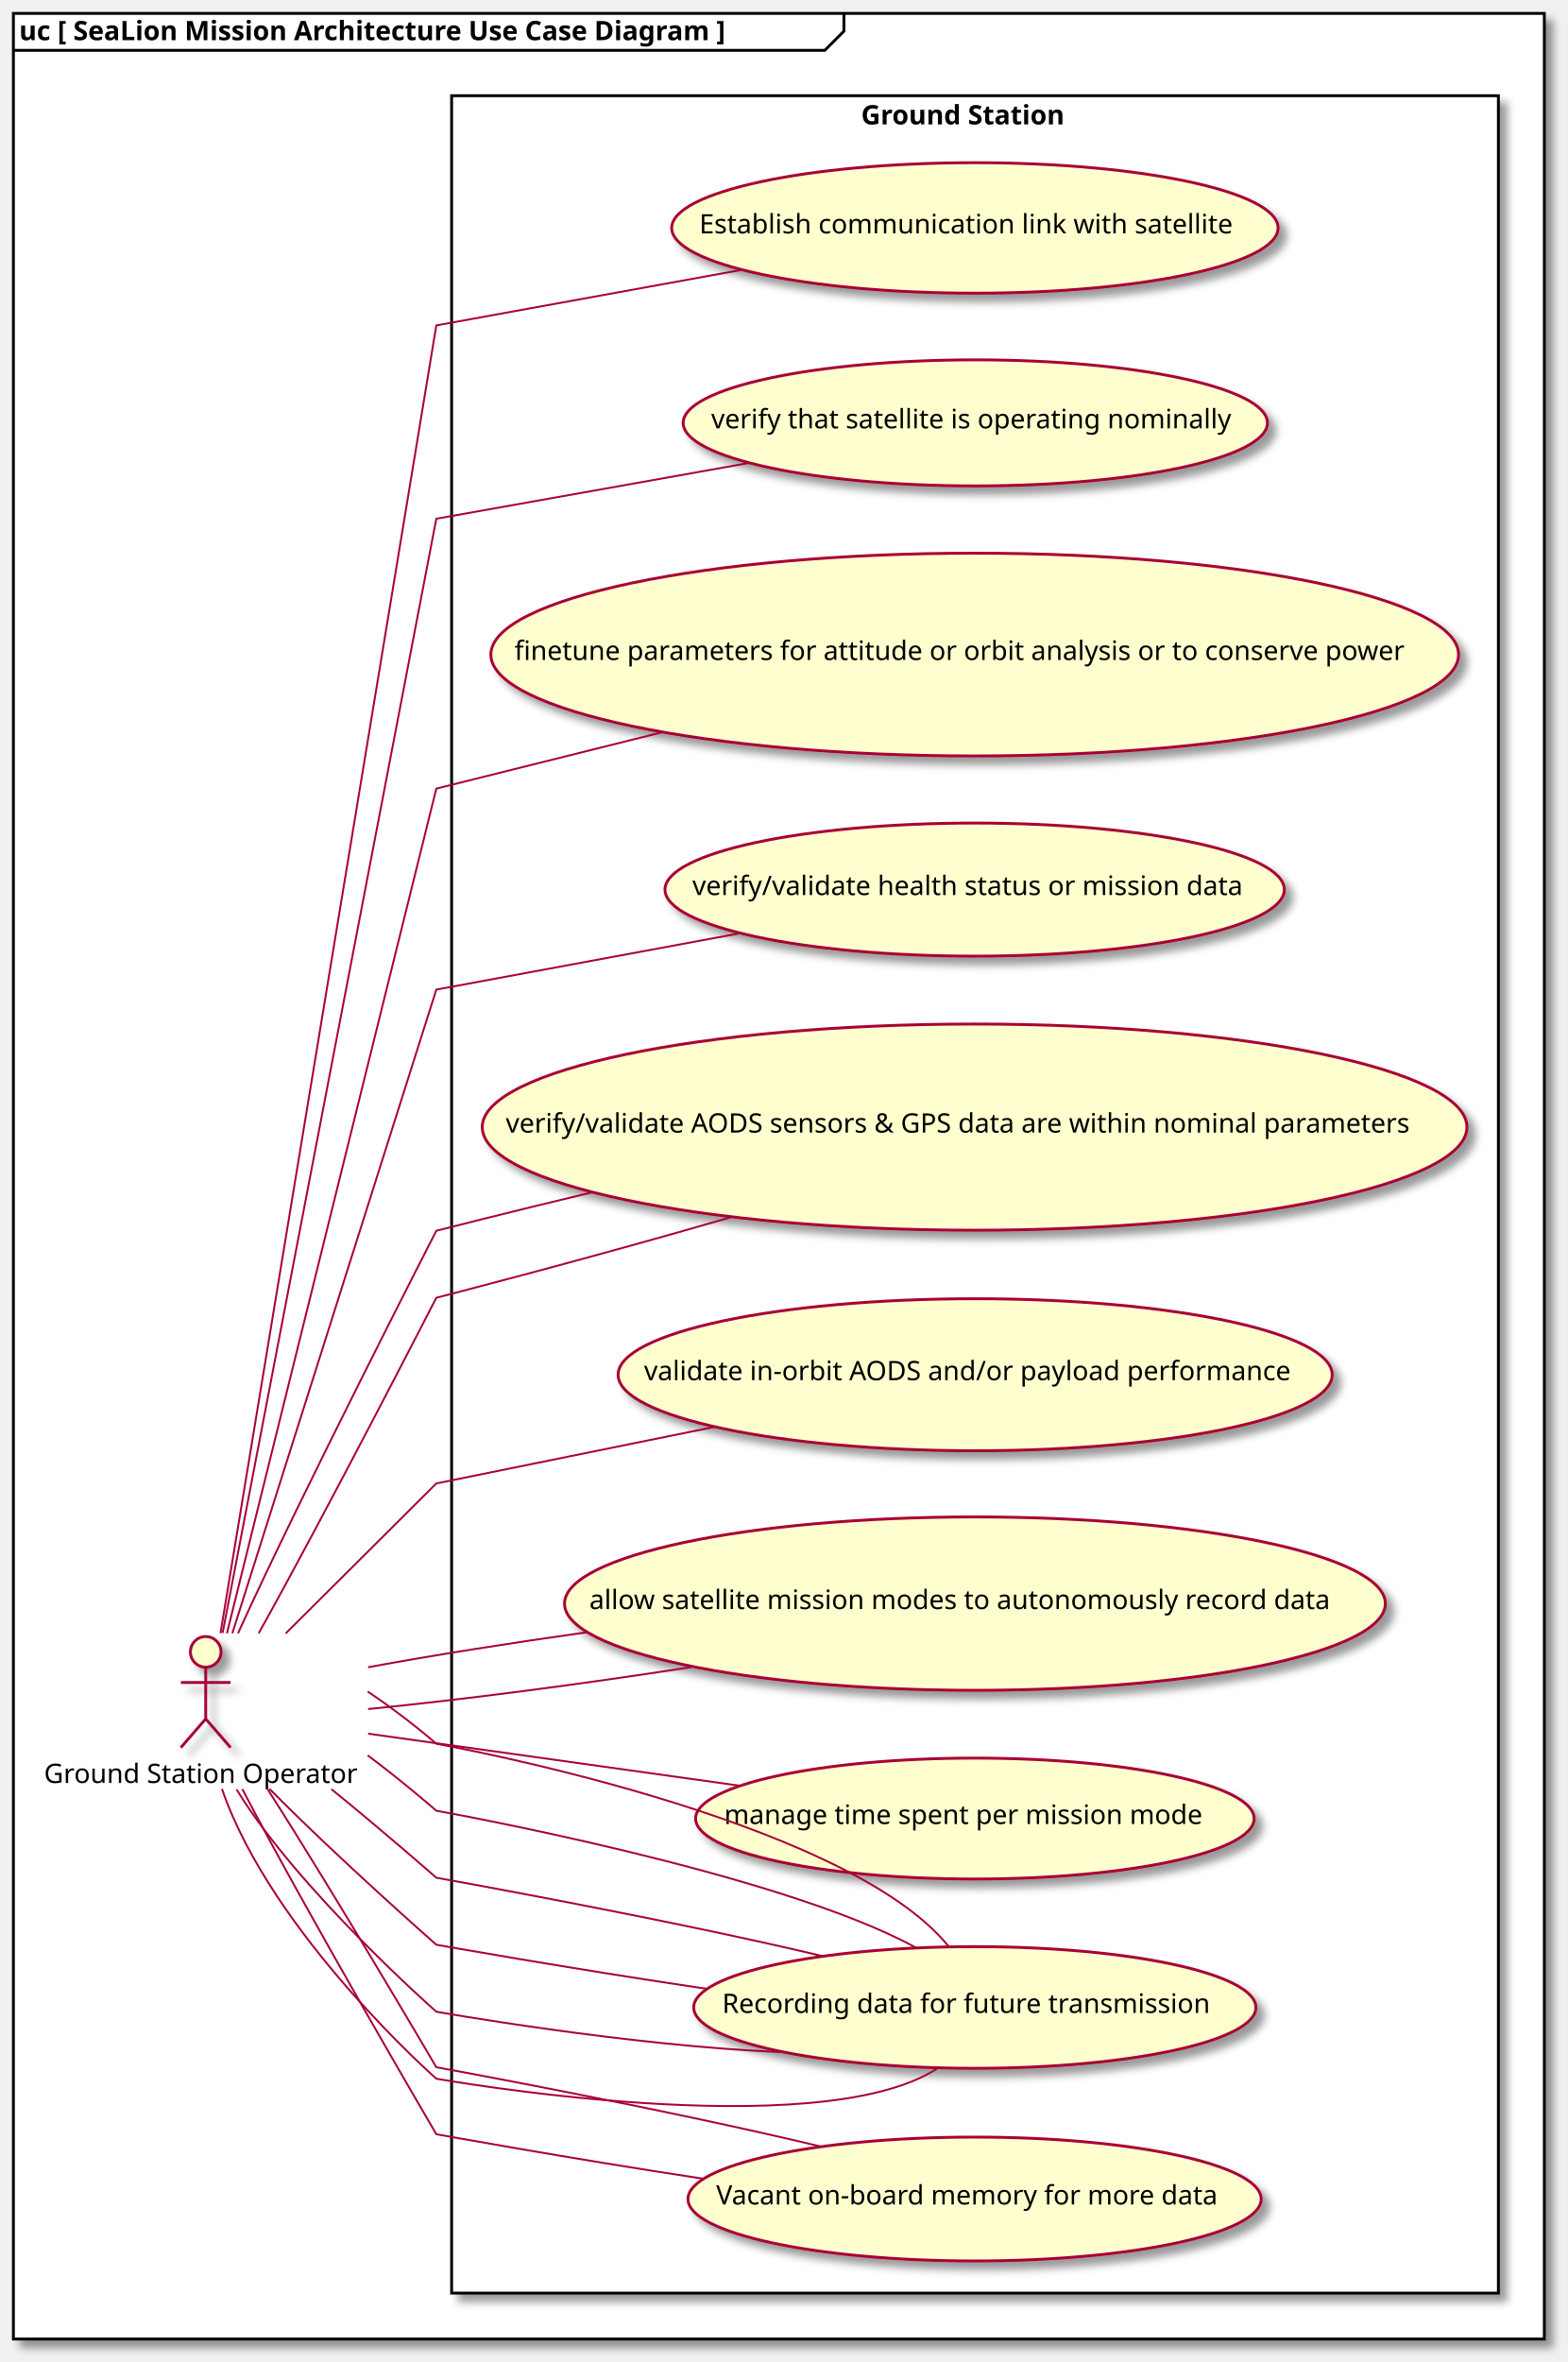
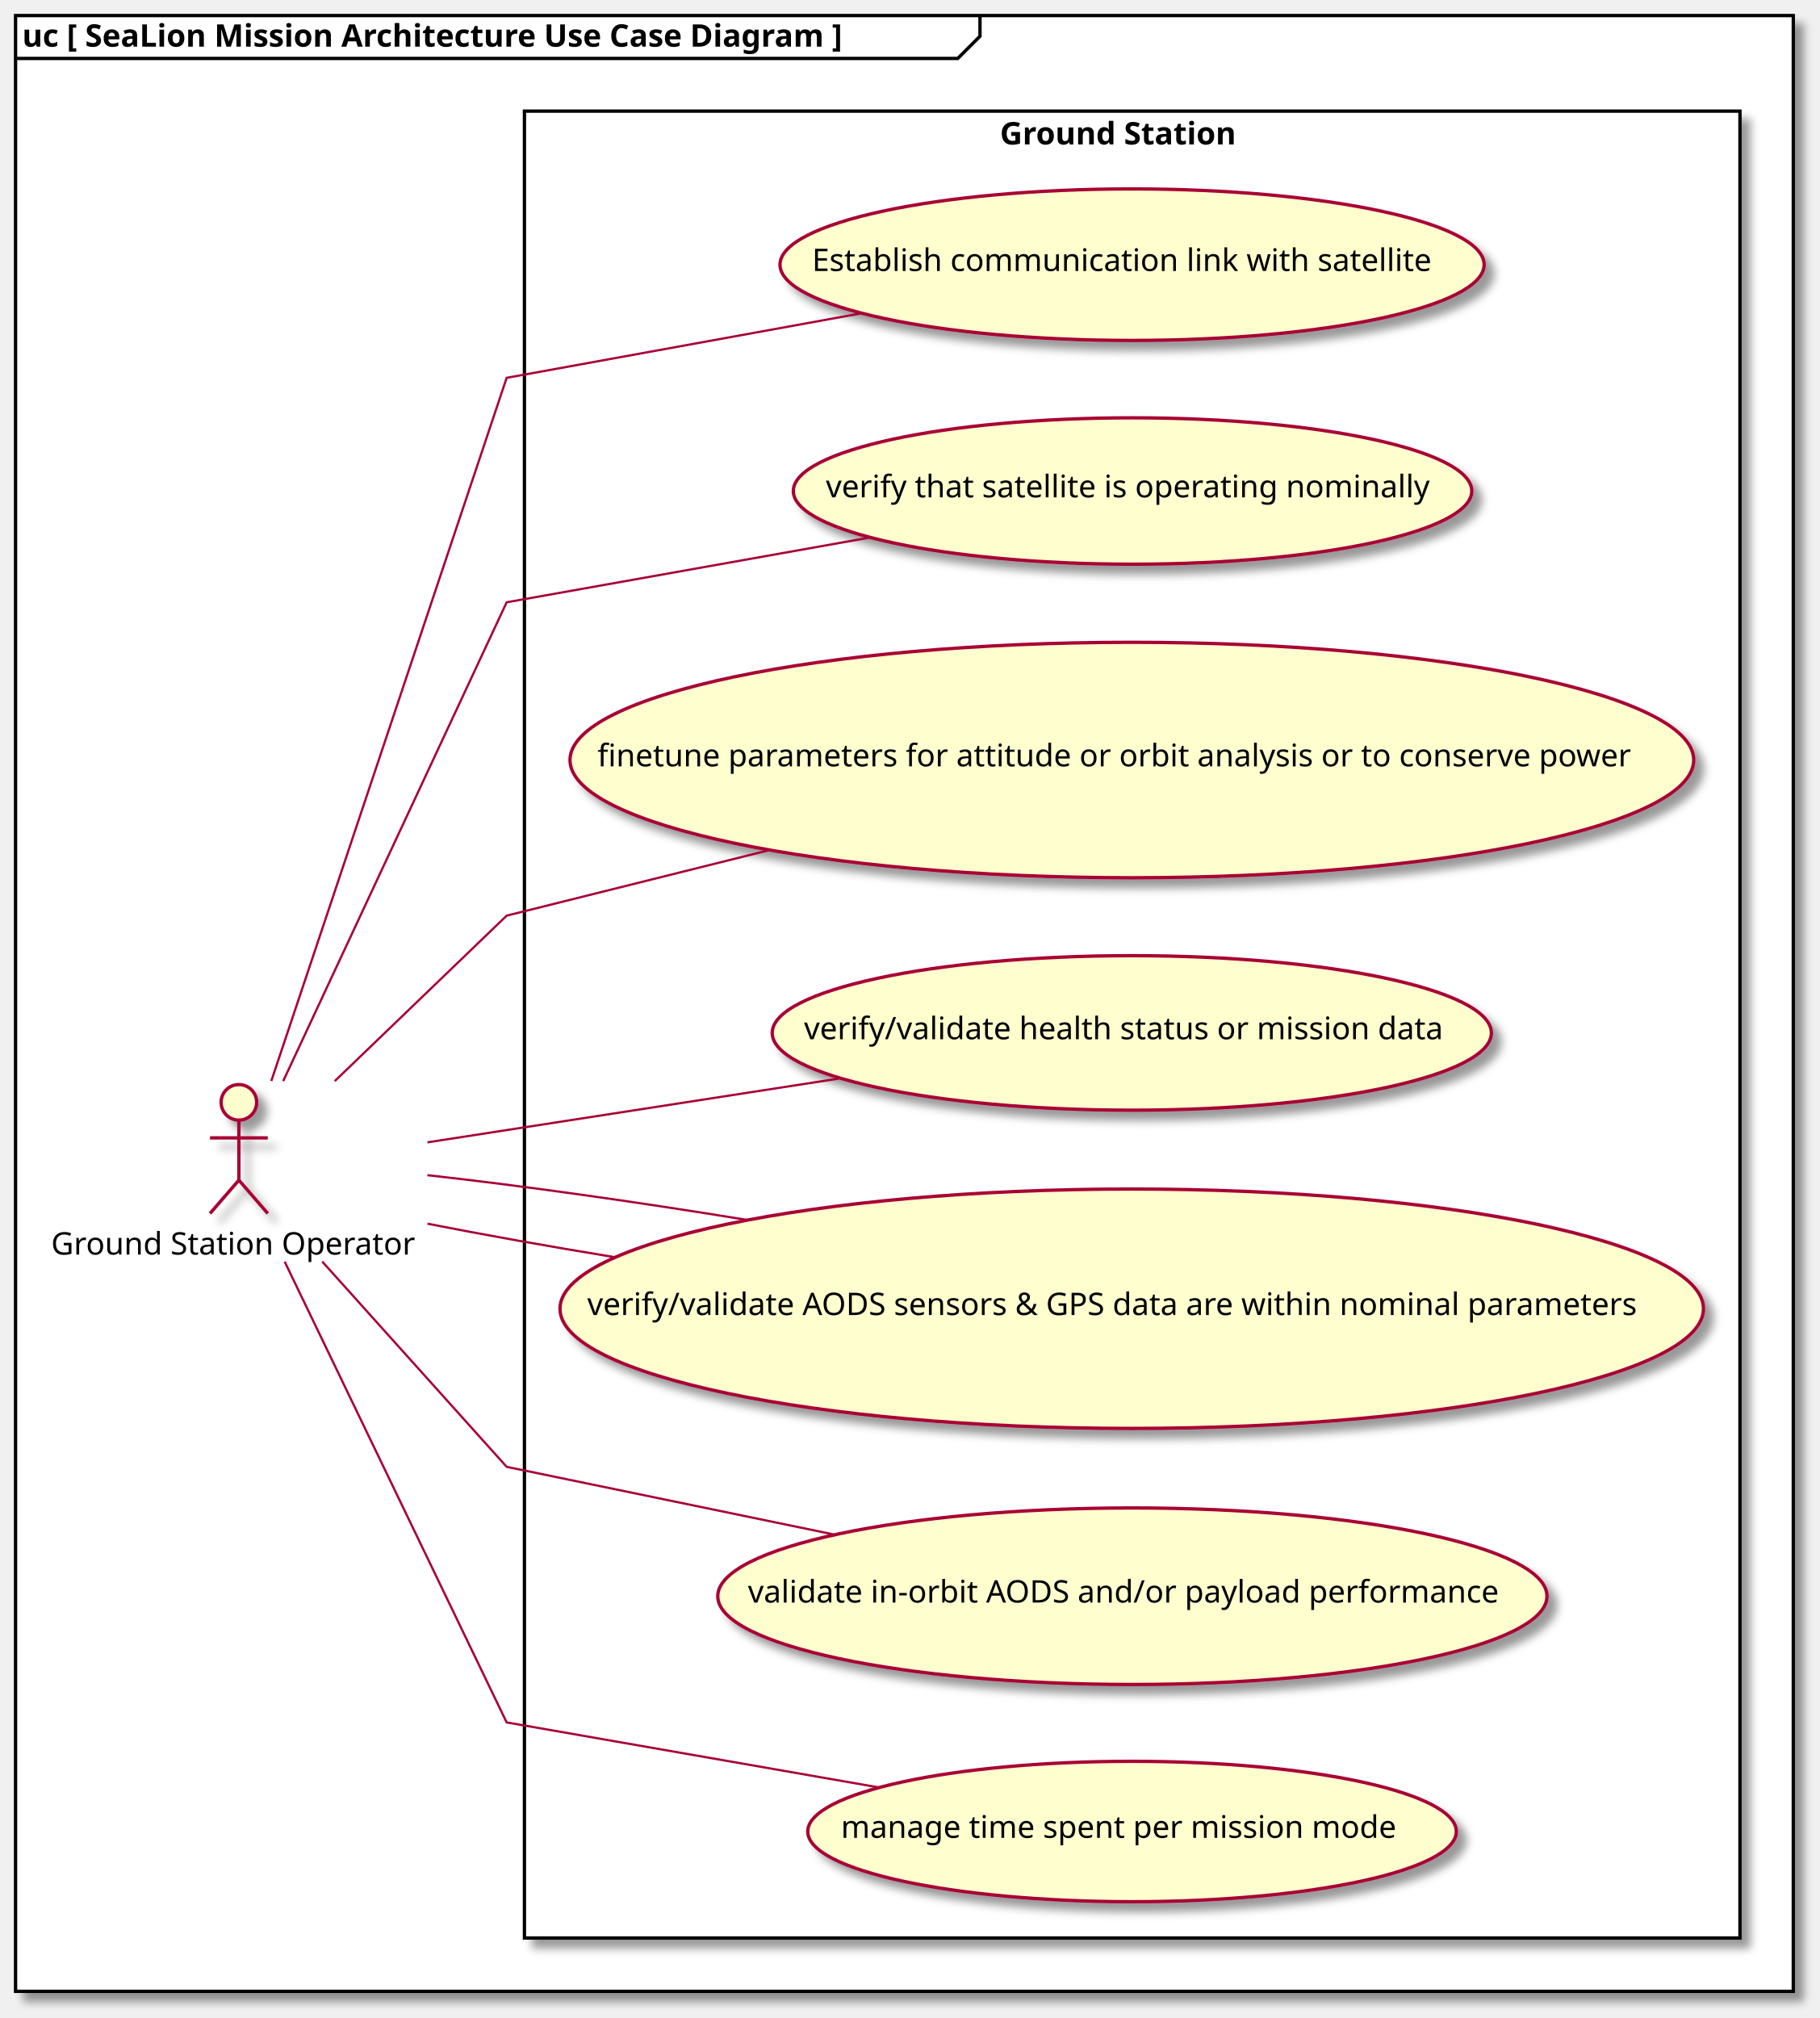
- <svg xmlns="http://www.w3.org/2000/svg" contentScriptType="application/ecmascript" contentStyleType="text/css" height="1234px" preserveAspectRatio="none" style="width:819px;height:1234px;background:#FFFFFF;" version="1.1" viewBox="0 0 819 1234" width="819px" zoomAndPan="magnify">
+ <svg xmlns="http://www.w3.org/2000/svg" contentScriptType="application/ecmascript" contentStyleType="text/css" height="908px" preserveAspectRatio="none" style="width:819px;height:908px;background:#FFFFFF;" version="1.1" viewBox="0 0 819 908" width="819px" zoomAndPan="magnify">
  <defs>
-     <filter height="300%" id="fpjmgc9o3fkv3" width="300%" x="-1" y="-1">
+     <filter height="300%" id="f1wmzh7elexxqt" width="300%" x="-1" y="-1">
      <feGaussianBlur result="blurOut" stdDeviation="2.0" />
      <feColorMatrix in="blurOut" result="blurOut2" type="matrix" values="0 0 0 0 0 0 0 0 0 0 0 0 0 0 0 0 0 0 .4 0" />
      <feOffset dx="4.0" dy="4.0" in="blurOut2" result="blurOut3" />
      <feBlend in="SourceGraphic" in2="blurOut3" mode="normal" />
    </filter>
  </defs>
  <g>
-     <rect fill="#FFFFFF" filter="url(#fpjmgc9o3fkv3)" height="1215" style="stroke:#000000;stroke-width:1.5;" width="800" x="7" y="7" />
+     <rect fill="#FFFFFF" filter="url(#f1wmzh7elexxqt)" height="889" style="stroke:#000000;stroke-width:1.5;" width="800" x="7" y="7" />
    <path d="M441,7 L441,16.297 L431,26.297 L7,26.297 " fill="none" style="stroke:#000000;stroke-width:1.5;" />
    <text fill="#000000" font-family="sans-serif" font-size="14" font-weight="bold" lengthAdjust="spacing" textLength="424" x="10" y="20.995">uc [ SeaLion Mission Architecture Use Case Diagram ]</text>
-     <rect fill="#FFFFFF" filter="url(#fpjmgc9o3fkv3)" height="1148" style="stroke:#000000;stroke-width:1.5;" width="547" x="236" y="50" />
+     <rect fill="#FFFFFF" filter="url(#f1wmzh7elexxqt)" height="822" style="stroke:#000000;stroke-width:1.5;" width="547" x="236" y="50" />
    <text fill="#000000" font-family="sans-serif" font-size="14" font-weight="bold" lengthAdjust="spacing" textLength="119" x="450" y="64.995">Ground Station</text>
-     <ellipse cx="107.5" cy="863" fill="#FEFECE" filter="url(#fpjmgc9o3fkv3)" rx="8" ry="8" style="stroke:#A80036;stroke-width:1.5;" />
-     <path d="M107.5,871 L107.5,898 M94.5,879 L120.5,879 M107.5,898 L94.5,913 M107.5,898 L120.5,913 " fill="none" filter="url(#fpjmgc9o3fkv3)" style="stroke:#A80036;stroke-width:1.5;" />
-     <text fill="#000000" font-family="sans-serif" font-size="14" lengthAdjust="spacing" textLength="169" x="23" y="931.495">Ground Station Operator</text>
-     <ellipse cx="509.435" cy="119.087" fill="#FEFECE" filter="url(#fpjmgc9o3fkv3)" rx="158.435" ry="34.087" style="stroke:#A80036;stroke-width:1.5;" />
+     <ellipse cx="107.5" cy="496" fill="#FEFECE" filter="url(#f1wmzh7elexxqt)" rx="8" ry="8" style="stroke:#A80036;stroke-width:1.5;" />
+     <path d="M107.5,504 L107.5,531 M94.5,512 L120.5,512 M107.5,531 L94.5,546 M107.5,531 L120.5,546 " fill="none" filter="url(#f1wmzh7elexxqt)" style="stroke:#A80036;stroke-width:1.5;" />
+     <text fill="#000000" font-family="sans-serif" font-size="14" lengthAdjust="spacing" textLength="169" x="23" y="564.495">Ground Station Operator</text>
+     <ellipse cx="509.435" cy="119.087" fill="#FEFECE" filter="url(#f1wmzh7elexxqt)" rx="158.435" ry="34.087" style="stroke:#A80036;stroke-width:1.5;" />
    <text fill="#000000" font-family="sans-serif" font-size="14" lengthAdjust="spacing" textLength="288" x="365.435" y="121.934">Establish communication link with satellite</text>
-     <ellipse cx="509.653" cy="220.93" fill="#FEFECE" filter="url(#fpjmgc9o3fkv3)" rx="152.653" ry="32.931" style="stroke:#A80036;stroke-width:1.5;" />
+     <ellipse cx="509.653" cy="220.93" fill="#FEFECE" filter="url(#f1wmzh7elexxqt)" rx="152.653" ry="32.931" style="stroke:#A80036;stroke-width:1.5;" />
    <text fill="#000000" font-family="sans-serif" font-size="14" lengthAdjust="spacing" textLength="276" x="371.653" y="223.777">verify that satellite is operating nominally</text>
-     <ellipse cx="509.344" cy="341.969" fill="#FEFECE" filter="url(#fpjmgc9o3fkv3)" rx="252.844" ry="52.969" style="stroke:#A80036;stroke-width:1.5;" />
+     <ellipse cx="509.344" cy="341.969" fill="#FEFECE" filter="url(#f1wmzh7elexxqt)" rx="252.844" ry="52.969" style="stroke:#A80036;stroke-width:1.5;" />
    <text fill="#000000" font-family="sans-serif" font-size="14" lengthAdjust="spacing" textLength="481" x="268.844" y="344.815">finetune parameters for attitude or orbit analysis or to conserve power</text>
-     <ellipse cx="509.315" cy="464.763" fill="#FEFECE" filter="url(#fpjmgc9o3fkv3)" rx="161.815" ry="34.763" style="stroke:#A80036;stroke-width:1.5;" />
+     <ellipse cx="509.315" cy="464.763" fill="#FEFECE" filter="url(#f1wmzh7elexxqt)" rx="161.815" ry="34.763" style="stroke:#A80036;stroke-width:1.5;" />
    <text fill="#000000" font-family="sans-serif" font-size="14" lengthAdjust="spacing" textLength="295" x="361.815" y="467.61">verify/validate health status or mission data</text>
-     <ellipse cx="509.285" cy="588.857" fill="#FEFECE" filter="url(#fpjmgc9o3fkv3)" rx="257.285" ry="53.857" style="stroke:#A80036;stroke-width:1.5;" />
+     <ellipse cx="509.285" cy="588.857" fill="#FEFECE" filter="url(#f1wmzh7elexxqt)" rx="257.285" ry="53.857" style="stroke:#A80036;stroke-width:1.5;" />
    <text fill="#000000" font-family="sans-serif" font-size="14" lengthAdjust="spacing" textLength="490" x="264.285" y="591.704">verify/validate AODS sensors &amp; GPS data are within nominal parameters</text>
-     <ellipse cx="509.578" cy="718.216" fill="#FEFECE" filter="url(#fpjmgc9o3fkv3)" rx="186.578" ry="39.716" style="stroke:#A80036;stroke-width:1.5;" />
+     <ellipse cx="509.578" cy="718.216" fill="#FEFECE" filter="url(#f1wmzh7elexxqt)" rx="186.578" ry="39.716" style="stroke:#A80036;stroke-width:1.5;" />
    <text fill="#000000" font-family="sans-serif" font-size="14" lengthAdjust="spacing" textLength="346" x="336.578" y="721.062">validate in-orbit AODS and/or payload performance</text>
-     <ellipse cx="509.462" cy="837.792" fill="#FEFECE" filter="url(#fpjmgc9o3fkv3)" rx="214.462" ry="45.292" style="stroke:#A80036;stroke-width:1.5;" />
-     <text fill="#000000" font-family="sans-serif" font-size="14" lengthAdjust="spacing" textLength="403" x="307.962" y="840.639">allow satellite mission modes to autonomously record data</text>
-     <ellipse cx="509.43" cy="950.086" fill="#FEFECE" filter="url(#fpjmgc9o3fkv3)" rx="145.93" ry="31.586" style="stroke:#A80036;stroke-width:1.5;" />
-     <text fill="#000000" font-family="sans-serif" font-size="14" lengthAdjust="spacing" textLength="262" x="378.43" y="952.933">manage time spent per mission mode</text>
-     <ellipse cx="509.389" cy="1048.778" fill="#FEFECE" filter="url(#fpjmgc9o3fkv3)" rx="146.889" ry="31.778" style="stroke:#A80036;stroke-width:1.5;" />
-     <text fill="#000000" font-family="sans-serif" font-size="14" lengthAdjust="spacing" textLength="264" x="377.389" y="1051.624">Recording data for future transmission</text>
-     <ellipse cx="509.268" cy="1148.854" fill="#FEFECE" filter="url(#fpjmgc9o3fkv3)" rx="149.768" ry="32.354" style="stroke:#A80036;stroke-width:1.5;" />
-     <text fill="#000000" font-family="sans-serif" font-size="14" lengthAdjust="spacing" textLength="270" x="374.268" y="1151.7">Vacant on-board memory for more data</text>
-     <path d="M115.22,853.26 C140.45,700.45 228,170 228,170 C228,170 311.89,154.75 387.91,140.92 " fill="none" id="Ground Station Operator-Establish communication link with satellite" style="stroke:#A80036;stroke-width:1.0;" />
-     <path d="M116.34,853.12 C142.93,714.52 228,271 228,271 C228,271 314.3,255.62 391.17,241.91 " fill="none" id="Ground Station Operator-verify that satellite is operating nominally" style="stroke:#A80036;stroke-width:1.0;" />
-     <path d="M118.59,853.32 C147.4,737.12 228,412 228,412 C228,412 284.11,398 346.14,382.52 " fill="none" id="Ground Station Operator-finetune parameters for attitude or orbit analysis or to conserve power" style="stroke:#A80036;stroke-width:1.0;" />
-     <path d="M121.4,853.3 C152.3,755.81 228,517 228,517 C228,517 310.4,501.72 385.88,487.73 " fill="none" id="Ground Station Operator-verify/validate health status or mission data" style="stroke:#A80036;stroke-width:1.0;" />
-     <path d="M135.17,853.31 C170.39,790.33 228,678 228,678 C228,678 307.46,657.6 381.79,635.96 " fill="none" id="Ground Station Operator-verify/validate AODS sensors &amp; GPS data are within nominal parameters" style="stroke:#A80036;stroke-width:1.0;" />
-     <path d="M124.37,853.32 C156.88,781.68 228,643 228,643 C228,643 263.44,633.9 309.13,622.98 " fill="none" id="Ground Station Operator-verify/validate AODS sensors &amp; GPS data are within nominal parameters-1" style="stroke:#A80036;stroke-width:1.0;" />
-     <path d="M149.29,853.38 C183.91,818.91 228,775 228,775 C228,775 302.29,759.9 374.41,745.25 " fill="none" id="Ground Station Operator-validate in-orbit AODS and/or payload performance" style="stroke:#A80036;stroke-width:1.0;" />
-     <path d="M192.35,892.87 C241.26,888.07 304.36,879.82 361.3,870.95 " fill="none" id="Ground Station Operator-allow satellite mission modes to autonomously record data" style="stroke:#A80036;stroke-width:1.0;" />
-     <path d="M192.35,871.03 C225.91,864.84 266.15,858.45 306.5,852.78 " fill="none" id="Ground Station Operator-allow satellite mission modes to autonomously record data-1" style="stroke:#A80036;stroke-width:1.0;" />
-     <path d="M192.35,905.74 C248.59,913.61 323.59,924.11 386.42,932.91 " fill="none" id="Ground Station Operator-manage time spent per mission mode" style="stroke:#A80036;stroke-width:1.0;" />
-     <path d="M115.98,934.58 C142.14,1010.56 228,1086 228,1086 C228,1086 426.77,1121.43 489.66,1080.74 " fill="none" id="Ground Station Operator-Recording data for future transmission" style="stroke:#A80036;stroke-width:1.0;" />
-     <path d="M123.63,934.87 C155.79,987.55 228,1051 228,1051 C228,1051 327.21,1068.68 407.63,1072.08 " fill="none" id="Ground Station Operator-Recording data for future transmission-1" style="stroke:#A80036;stroke-width:1.0;" />
-     <path d="M140.84,934.57 C176.23,970.51 228,1016 228,1016 C228,1016 298.95,1028.65 369.48,1039.06 " fill="none" id="Ground Station Operator-Recording data for future transmission-2" style="stroke:#A80036;stroke-width:1.0;" />
-     <path d="M173.15,934.7 C201.3,957.54 228,981 228,981 C228,981 347.01,1002.21 429.99,1021.98 " fill="none" id="Ground Station Operator-Recording data for future transmission-3" style="stroke:#A80036;stroke-width:1.0;" />
-     <path d="M192.15,917.04 C212.23,932.14 228,946 228,946 C228,946 406.56,977.83 478.75,1017.61 " fill="none" id="Ground Station Operator-Recording data for future transmission-4" style="stroke:#A80036;stroke-width:1.0;" />
-     <path d="M192.15,883.72 C212.23,897.14 228,911 228,911 C228,911 440.84,948.94 495.72,1016.89 " fill="none" id="Ground Station Operator-Recording data for future transmission-5" style="stroke:#A80036;stroke-width:1.0;" />
-     <path d="M126.65,934.7 C160.08,999.05 228,1115 228,1115 C228,1115 297.85,1127.7 367.84,1138.31 " fill="none" id="Ground Station Operator-Vacant on-board memory for more data" style="stroke:#A80036;stroke-width:1.0;" />
-     <path d="M139.9,934.87 C175.3,990.04 228,1080 228,1080 C228,1080 346.3,1101.51 429.24,1121.52 " fill="none" id="Ground Station Operator-Vacant on-board memory for more data-1" style="stroke:#A80036;stroke-width:1.0;" />
+     <ellipse cx="509.43" cy="824.086" fill="#FEFECE" filter="url(#f1wmzh7elexxqt)" rx="145.93" ry="31.586" style="stroke:#A80036;stroke-width:1.5;" />
+     <text fill="#000000" font-family="sans-serif" font-size="14" lengthAdjust="spacing" textLength="262" x="378.43" y="826.933">manage time spent per mission mode</text>
+     <path d="M122.09,486.4 C153.41,392.83 228,170 228,170 C228,170 311.89,154.75 387.91,140.92 " fill="none" id="Ground Station Operator-Establish communication link with satellite" style="stroke:#A80036;stroke-width:1.0;" />
+     <path d="M127.44,486.44 C161.13,414.25 228,271 228,271 C228,271 314.3,255.62 391.17,241.91 " fill="none" id="Ground Station Operator-verify that satellite is operating nominally" style="stroke:#A80036;stroke-width:1.0;" />
+     <path d="M150.63,486.46 C185.04,453.35 228,412 228,412 C228,412 284.11,398 346.14,382.52 " fill="none" id="Ground Station Operator-finetune parameters for attitude or orbit analysis or to conserve power" style="stroke:#A80036;stroke-width:1.0;" />
+     <path d="M192.35,514 C245.96,505.69 316.6,494.74 377.51,485.3 " fill="none" id="Ground Station Operator-verify/validate health status or mission data" style="stroke:#A80036;stroke-width:1.0;" />
+     <path d="M192.35,550.6 C217.67,555.59 246.78,560.77 276.87,565.71 " fill="none" id="Ground Station Operator-verify/validate AODS sensors &amp; GPS data are within nominal parameters" style="stroke:#A80036;stroke-width:1.0;" />
+     <path d="M192.35,528.77 C234.28,533.41 286.62,540.8 336.58,548.97 " fill="none" id="Ground Station Operator-verify/validate AODS sensors &amp; GPS data are within nominal parameters-1" style="stroke:#A80036;stroke-width:1.0;" />
+     <path d="M145,567.63 C180.15,606.74 228,660 228,660 C228,660 302.86,675.48 375.23,690.44 " fill="none" id="Ground Station Operator-validate in-orbit AODS and/or payload performance" style="stroke:#A80036;stroke-width:1.0;" />
+     <path d="M128.1,567.67 C162,638.03 228,775 228,775 C228,775 317.68,790.67 395.62,804.28 " fill="none" id="Ground Station Operator-manage time spent per mission mode" style="stroke:#A80036;stroke-width:1.0;" />
  </g>
</svg>
